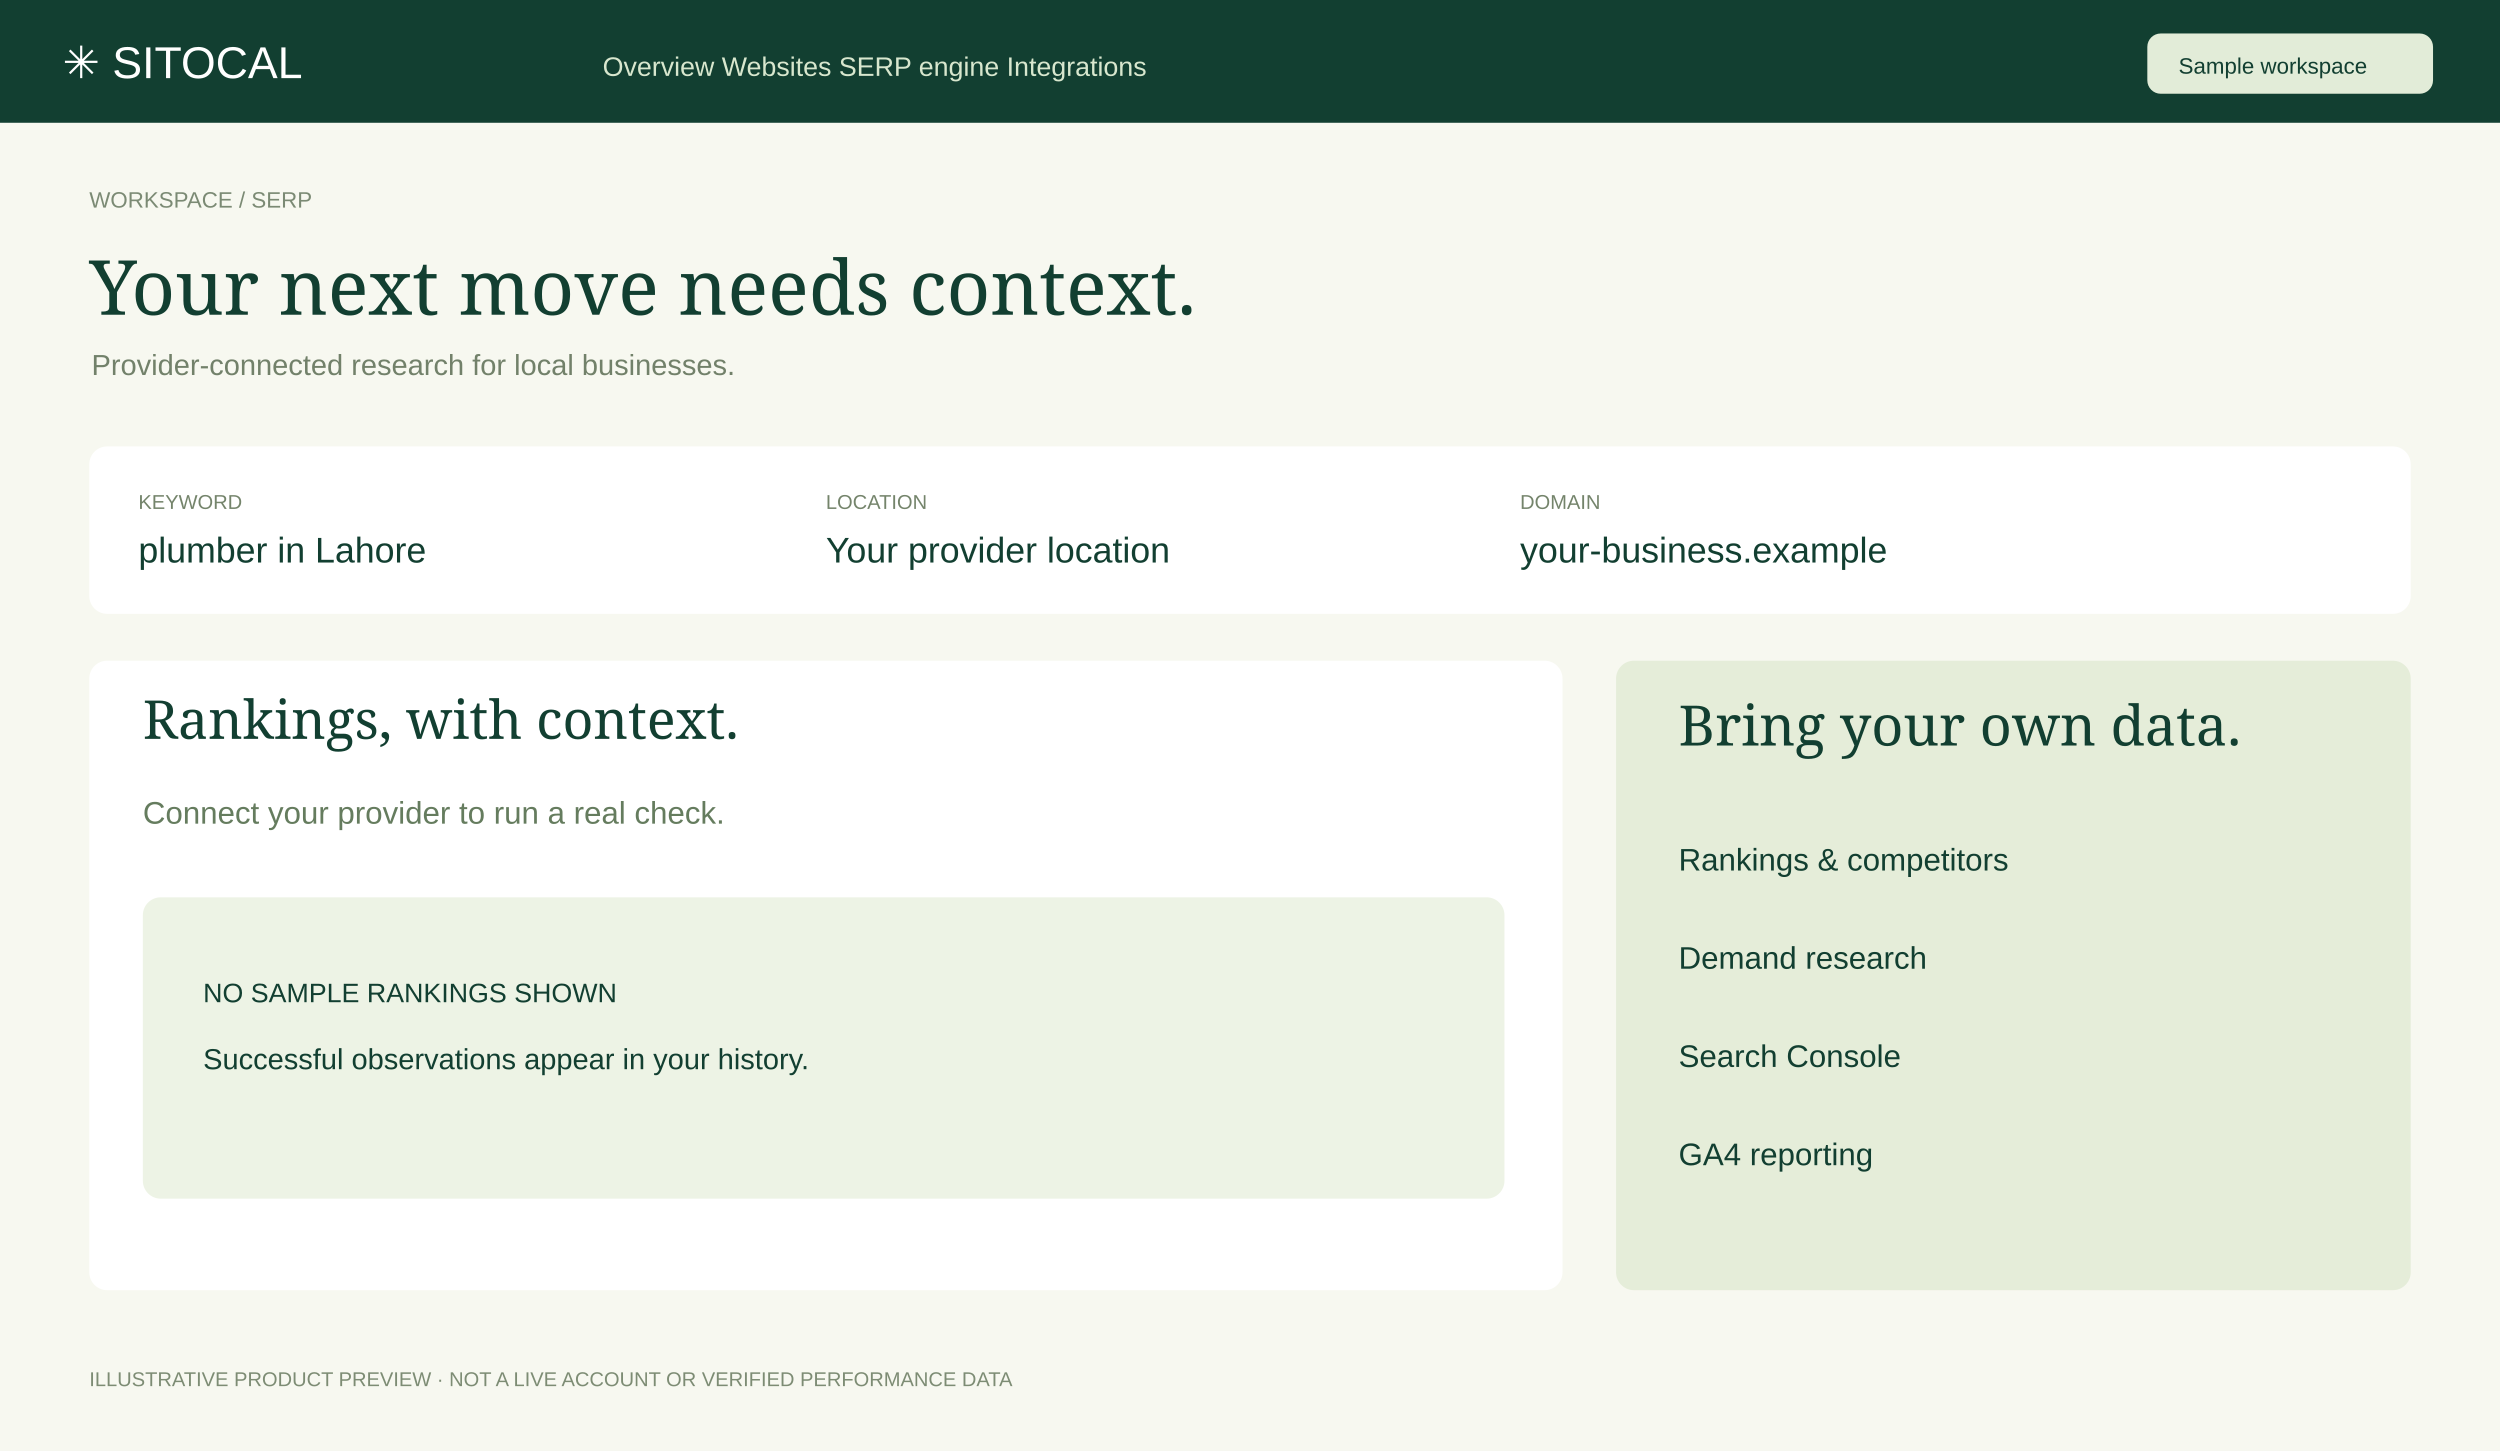
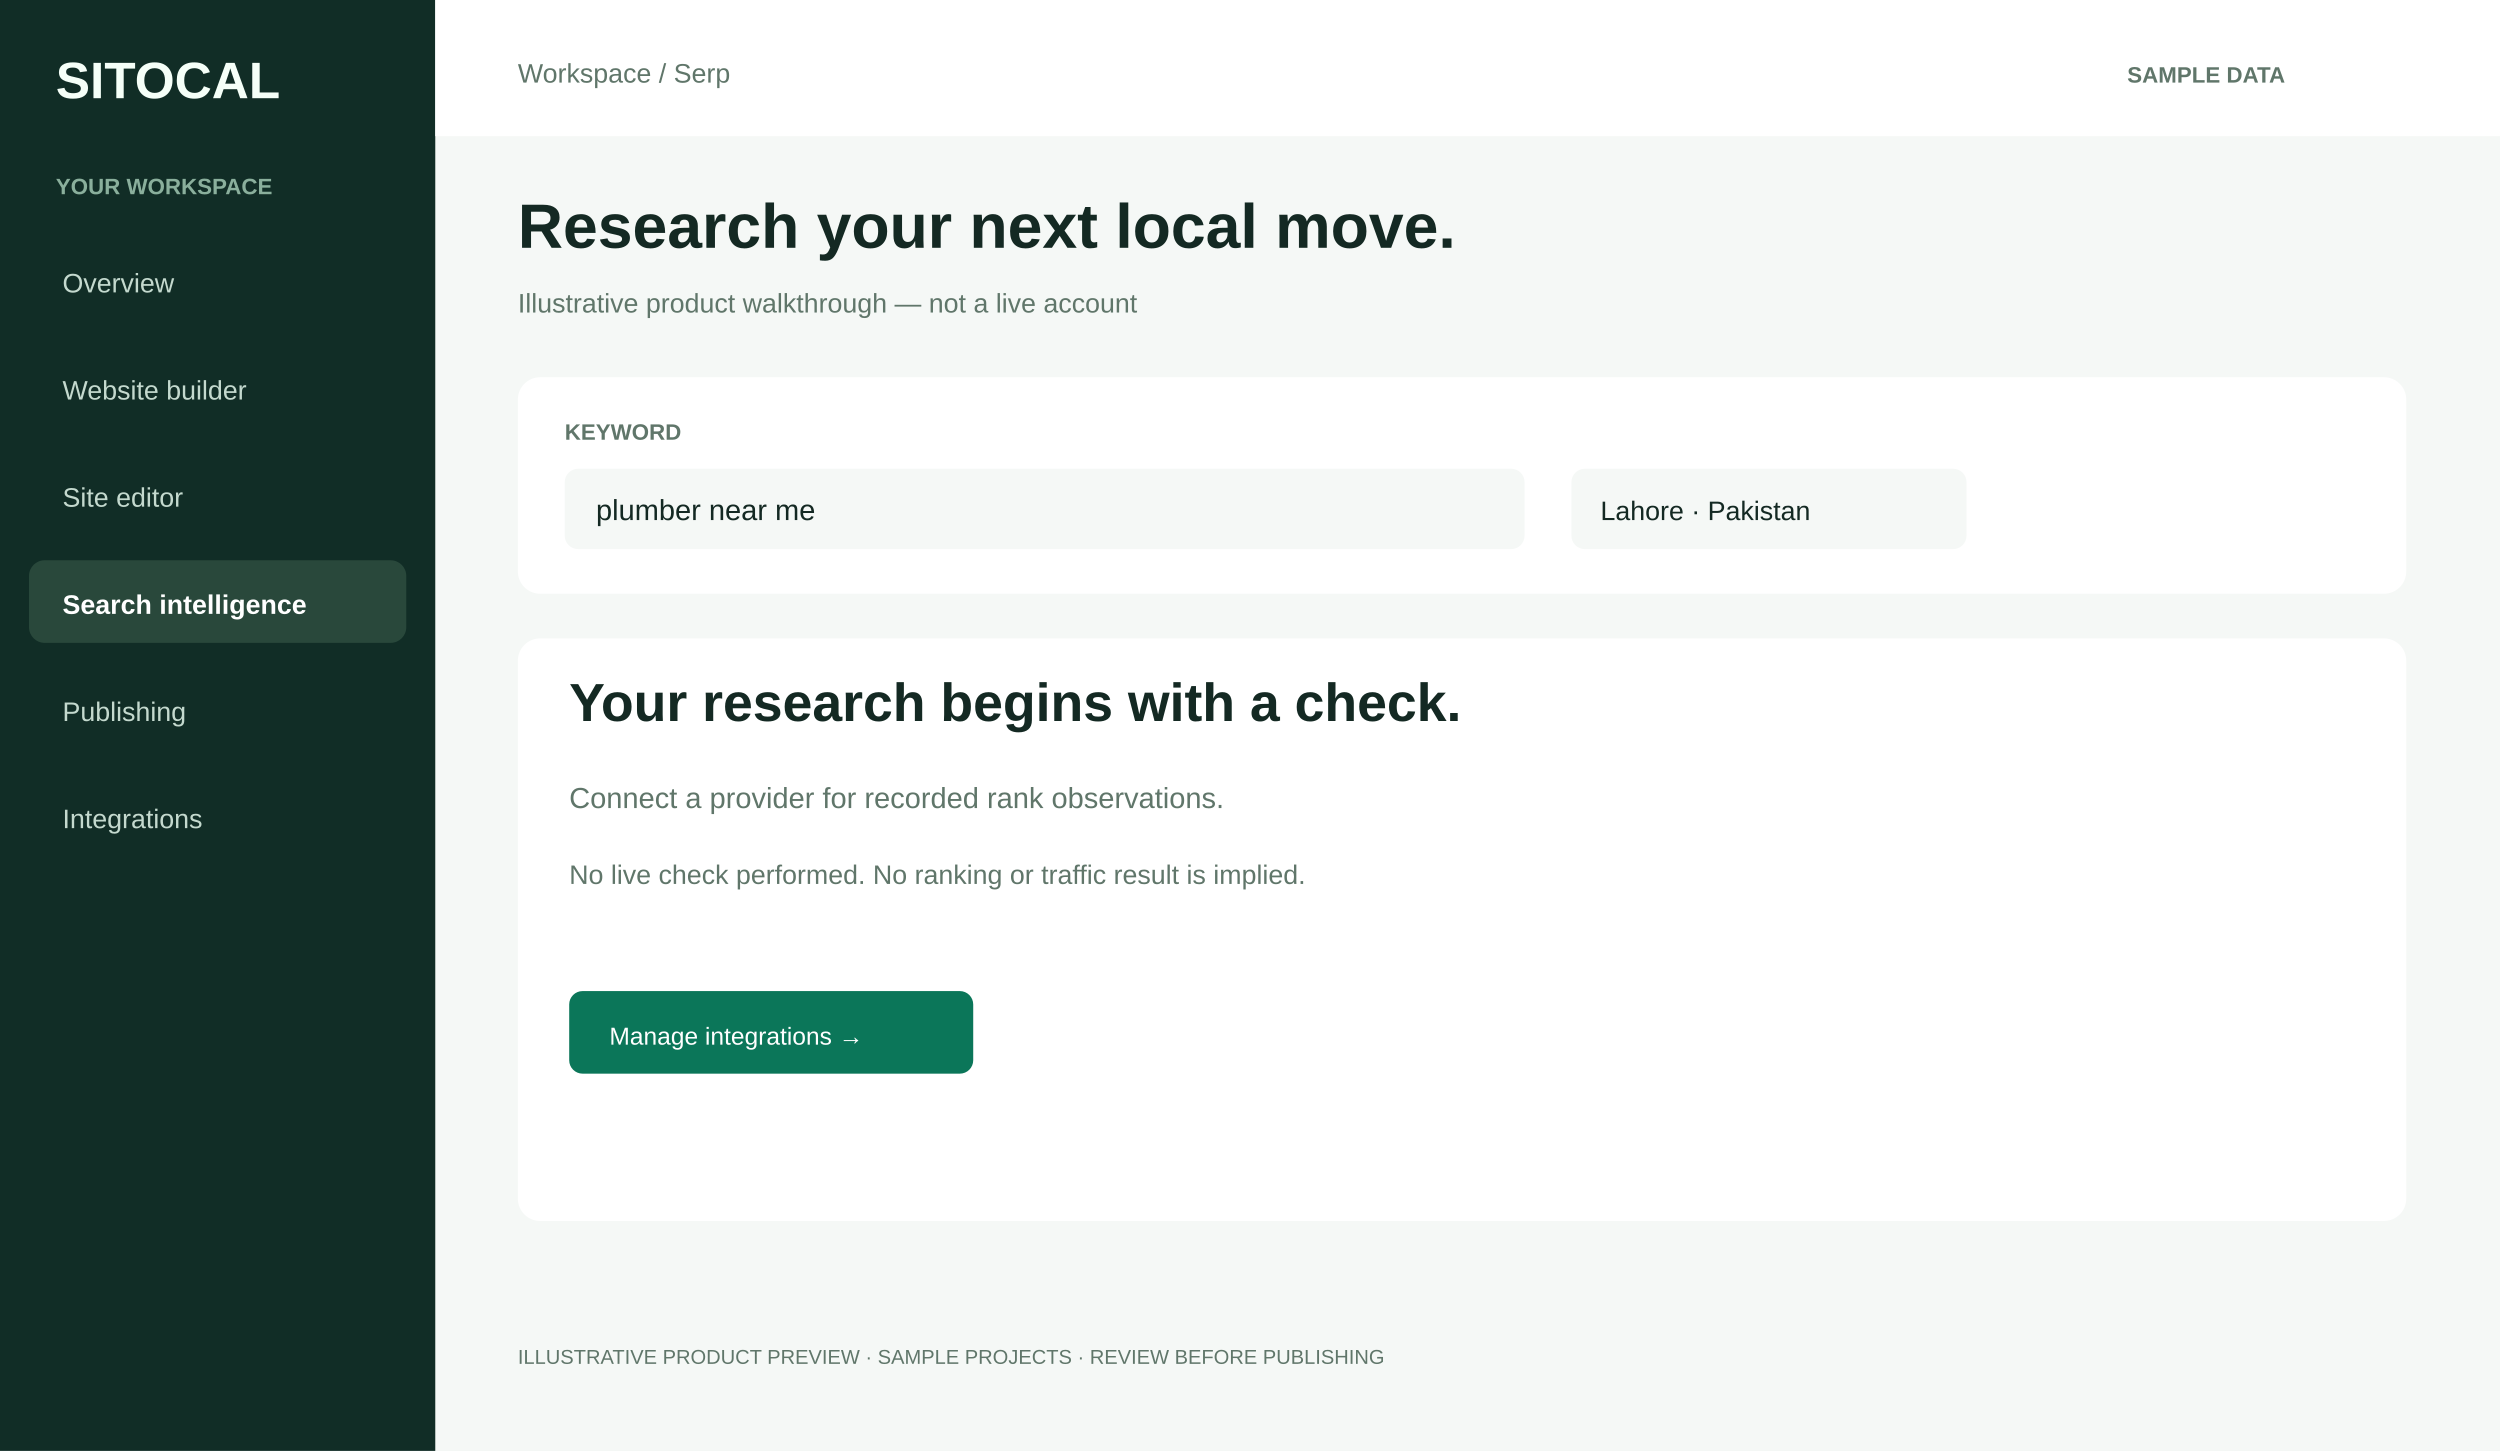
<svg xmlns="http://www.w3.org/2000/svg" width="1120" height="650" viewBox="0 0 1120 650">
-   <rect x="0" y="0" width="1120" height="650" rx="0" fill="#f7f8f0" />
-   <rect x="0" y="0" width="1120" height="55" rx="0" fill="#123f31" />
-   <text x="28" y="35" font-family="Arial" font-size="20" fill="#fff">✳  SITOCAL</text>
-   <text x="270" y="34" font-family="Arial" font-size="12" fill="#d8e7ce">Overview     Websites     SERP engine     Integrations</text>
-   <rect x="962" y="15" width="128" height="27" rx="6" fill="#e2ecd8" />
-   <text x="976" y="33" font-family="Arial" font-size="10" fill="#123f31">Sample workspace</text>
-   <text x="40" y="93" font-family="Arial" font-size="10" fill="#7b8a74">WORKSPACE / SERP</text>
-   <text x="40" y="141" font-family="Georgia" font-size="34" fill="#123f31">Your next move needs context.</text>
-   <text x="41" y="168" font-family="Arial" font-size="13" fill="#72816a">Provider-connected research for local businesses.</text>
-   <rect x="40" y="200" width="1040" height="75" rx="8" fill="#fff" />
-   <text x="62" y="228" font-family="Arial" font-size="9" fill="#74846b">KEYWORD</text>
-   <text x="62" y="252" font-family="Arial" font-size="16" fill="#123f31">plumber in Lahore</text>
-   <text x="370" y="228" font-family="Arial" font-size="9" fill="#74846b">LOCATION</text>
-   <text x="370" y="252" font-family="Arial" font-size="16" fill="#123f31">Your provider location</text>
-   <text x="681" y="228" font-family="Arial" font-size="9" fill="#74846b">DOMAIN</text>
-   <text x="681" y="252" font-family="Arial" font-size="16" fill="#123f31">your-business.example</text>
-   <rect x="40" y="296" width="660" height="282" rx="8" fill="#fff" />
-   <text x="64" y="331" font-family="Georgia" font-size="24" fill="#123f31">Rankings, with context.</text>
-   <text x="64" y="369" font-family="Arial" font-size="14" fill="#657c5e">Connect your provider to run a real check.</text>
-   <rect x="64" y="402" width="610" height="135" rx="8" fill="#edf3e5" />
-   <text x="91" y="449" font-family="Arial" font-size="12" fill="#123f31">NO SAMPLE RANKINGS SHOWN</text>
-   <text x="91" y="479" font-family="Arial" font-size="13" fill="#123f31">Successful observations appear in your history.</text>
-   <rect x="724" y="296" width="356" height="282" rx="8" fill="#e5edd9" />
-   <text x="752" y="334" font-family="Georgia" font-size="25" fill="#123f31">Bring your own data.</text>
-   <text x="752" y="390" font-family="Arial" font-size="14" fill="#123f31">Rankings &amp; competitors</text>
-   <text x="752" y="434" font-family="Arial" font-size="14" fill="#123f31">Demand research</text>
-   <text x="752" y="478" font-family="Arial" font-size="14" fill="#123f31">Search Console</text>
-   <text x="752" y="522" font-family="Arial" font-size="14" fill="#123f31">GA4 reporting</text>
-   <text x="40" y="621" font-family="Arial" font-size="9" fill="#7d8c74">ILLUSTRATIVE PRODUCT PREVIEW · NOT A LIVE ACCOUNT OR VERIFIED PERFORMANCE DATA</text>
+   <rect x="0" y="0" width="1120" height="650" rx="0" fill="#f5f8f6" />
+   <rect x="0" y="0" width="195" height="650" rx="0" fill="#112d26" />
+   <text x="25" y="44" font-family="Arial,sans-serif" font-size="23" fill="#f5fff8" font-weight="700">SITOCAL</text>
+   <text x="25" y="87" font-family="Arial,sans-serif" font-size="10" fill="#8aaf9c" font-weight="600">YOUR WORKSPACE</text>
+   <text x="28" y="131" font-family="Arial,sans-serif" font-size="12" fill="#c4d9ce" font-weight="400">Overview</text>
+   <text x="28" y="179" font-family="Arial,sans-serif" font-size="12" fill="#c4d9ce" font-weight="400">Website builder</text>
+   <text x="28" y="227" font-family="Arial,sans-serif" font-size="12" fill="#c4d9ce" font-weight="400">Site editor</text>
+   <rect x="13" y="251" width="169" height="37" rx="7" fill="#29483b" />
+   <text x="28" y="275" font-family="Arial,sans-serif" font-size="12" fill="#fff" font-weight="600">Search intelligence</text>
+   <text x="28" y="323" font-family="Arial,sans-serif" font-size="12" fill="#c4d9ce" font-weight="400">Publishing</text>
+   <text x="28" y="371" font-family="Arial,sans-serif" font-size="12" fill="#c4d9ce" font-weight="400">Integrations</text>
+   <rect x="195" y="0" width="925" height="61" rx="0" fill="#fff" />
+   <text x="232" y="37" font-family="Arial,sans-serif" font-size="12" fill="#60766a" font-weight="400">Workspace  /  Serp</text>
+   <text x="953" y="37" font-family="Arial,sans-serif" font-size="10" fill="#60766a" font-weight="600">SAMPLE DATA</text>
+   <text x="232" y="111" font-family="Arial,sans-serif" font-size="28" fill="#142923" font-weight="700">Research your next local move.</text>
+   <text x="232" y="140" font-family="Arial,sans-serif" font-size="12" fill="#60766a" font-weight="400">Illustrative product walkthrough — not a live account</text>
+   <rect x="232" y="169" width="846" height="97" rx="10" fill="#fff" />
+   <text x="253" y="197" font-family="Arial,sans-serif" font-size="10" fill="#60766a" font-weight="600">KEYWORD</text>
+   <rect x="253" y="210" width="430" height="36" rx="6" fill="#f5f8f6" />
+   <text x="267" y="233" font-family="Arial,sans-serif" font-size="13" fill="#142923" font-weight="400">plumber near me</text>
+   <rect x="704" y="210" width="177" height="36" rx="6" fill="#f5f8f6" />
+   <text x="717" y="233" font-family="Arial,sans-serif" font-size="12" fill="#142923" font-weight="400">Lahore · Pakistan</text>
+   <rect x="232" y="286" width="846" height="261" rx="10" fill="#fff" />
+   <text x="255" y="323" font-family="Arial,sans-serif" font-size="24" fill="#142923" font-weight="600">Your research begins with a check.</text>
+   <text x="255" y="362" font-family="Arial,sans-serif" font-size="13" fill="#60766a" font-weight="400">Connect a provider for recorded rank observations.</text>
+   <text x="255" y="396" font-family="Arial,sans-serif" font-size="12" fill="#60766a" font-weight="400">No live check performed. No ranking or traffic result is implied.</text>
+   <rect x="255" y="444" width="181" height="37" rx="6" fill="#0b7659" />
+   <text x="273" y="468" font-family="Arial,sans-serif" font-size="11" fill="#fff" font-weight="400">Manage integrations →</text>
+   <text x="232" y="611" font-family="Arial,sans-serif" font-size="9" fill="#60766a" font-weight="400">ILLUSTRATIVE PRODUCT PREVIEW · SAMPLE PROJECTS · REVIEW BEFORE PUBLISHING</text>
</svg>
